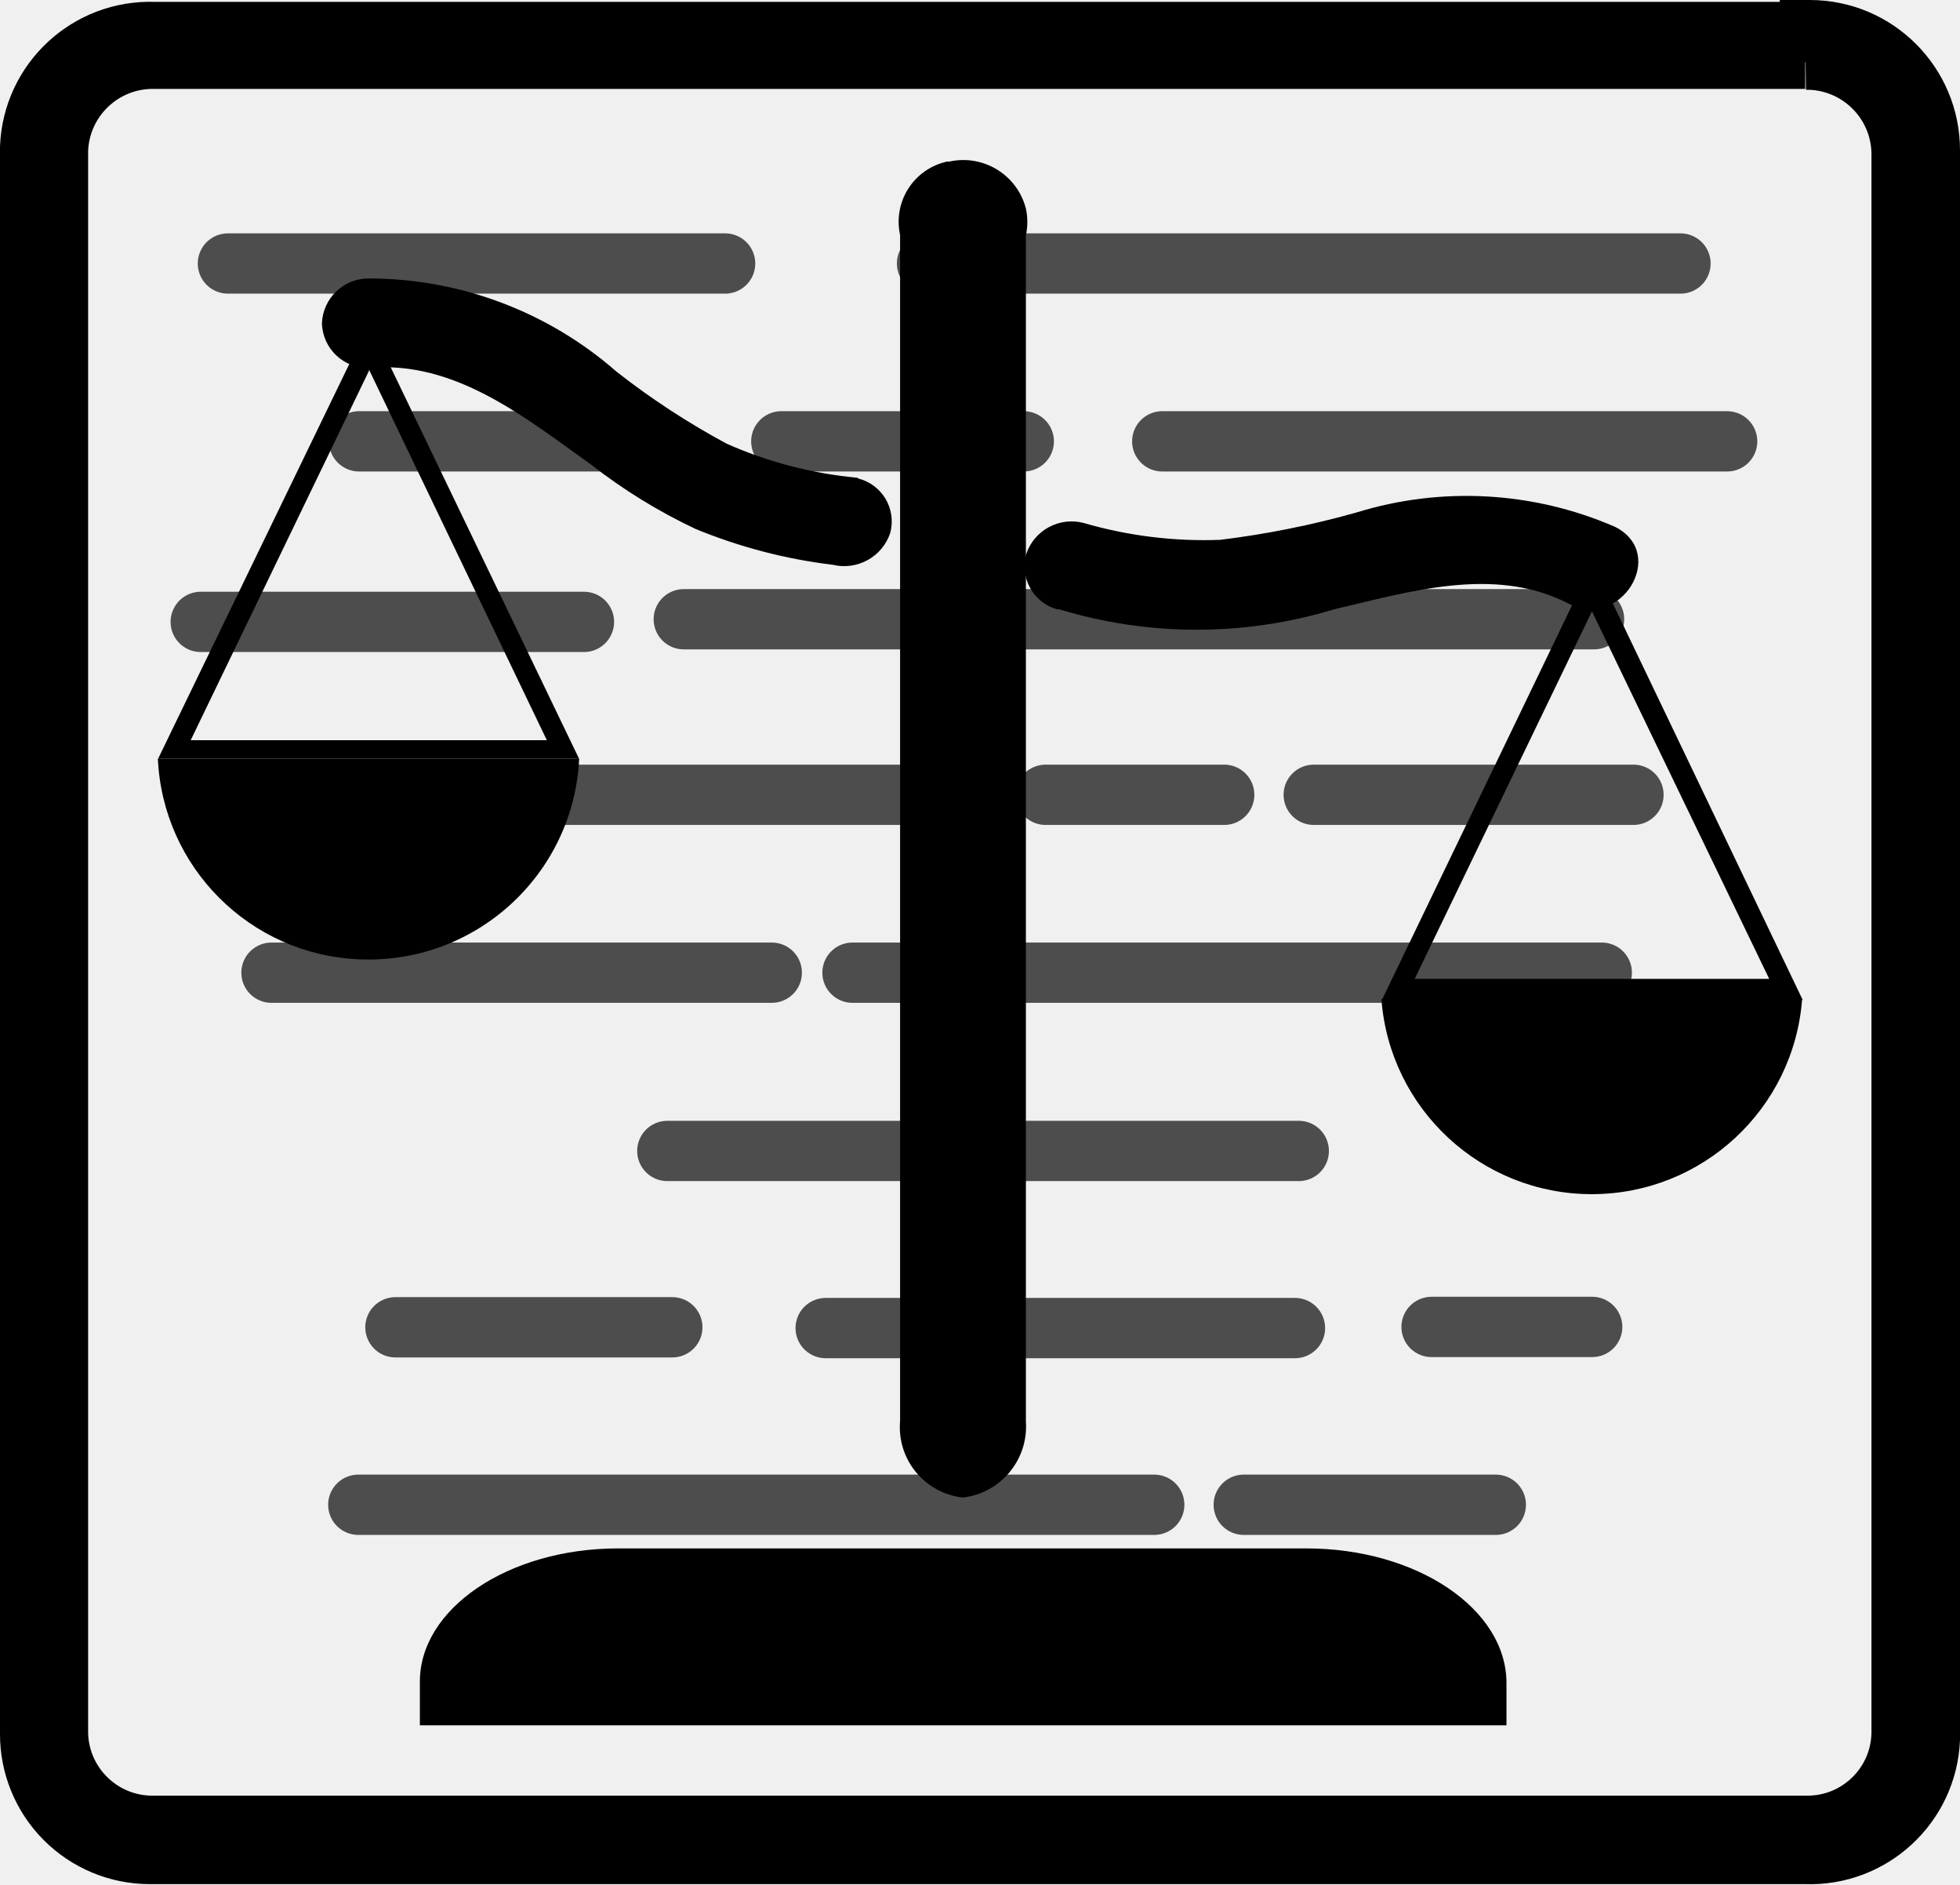
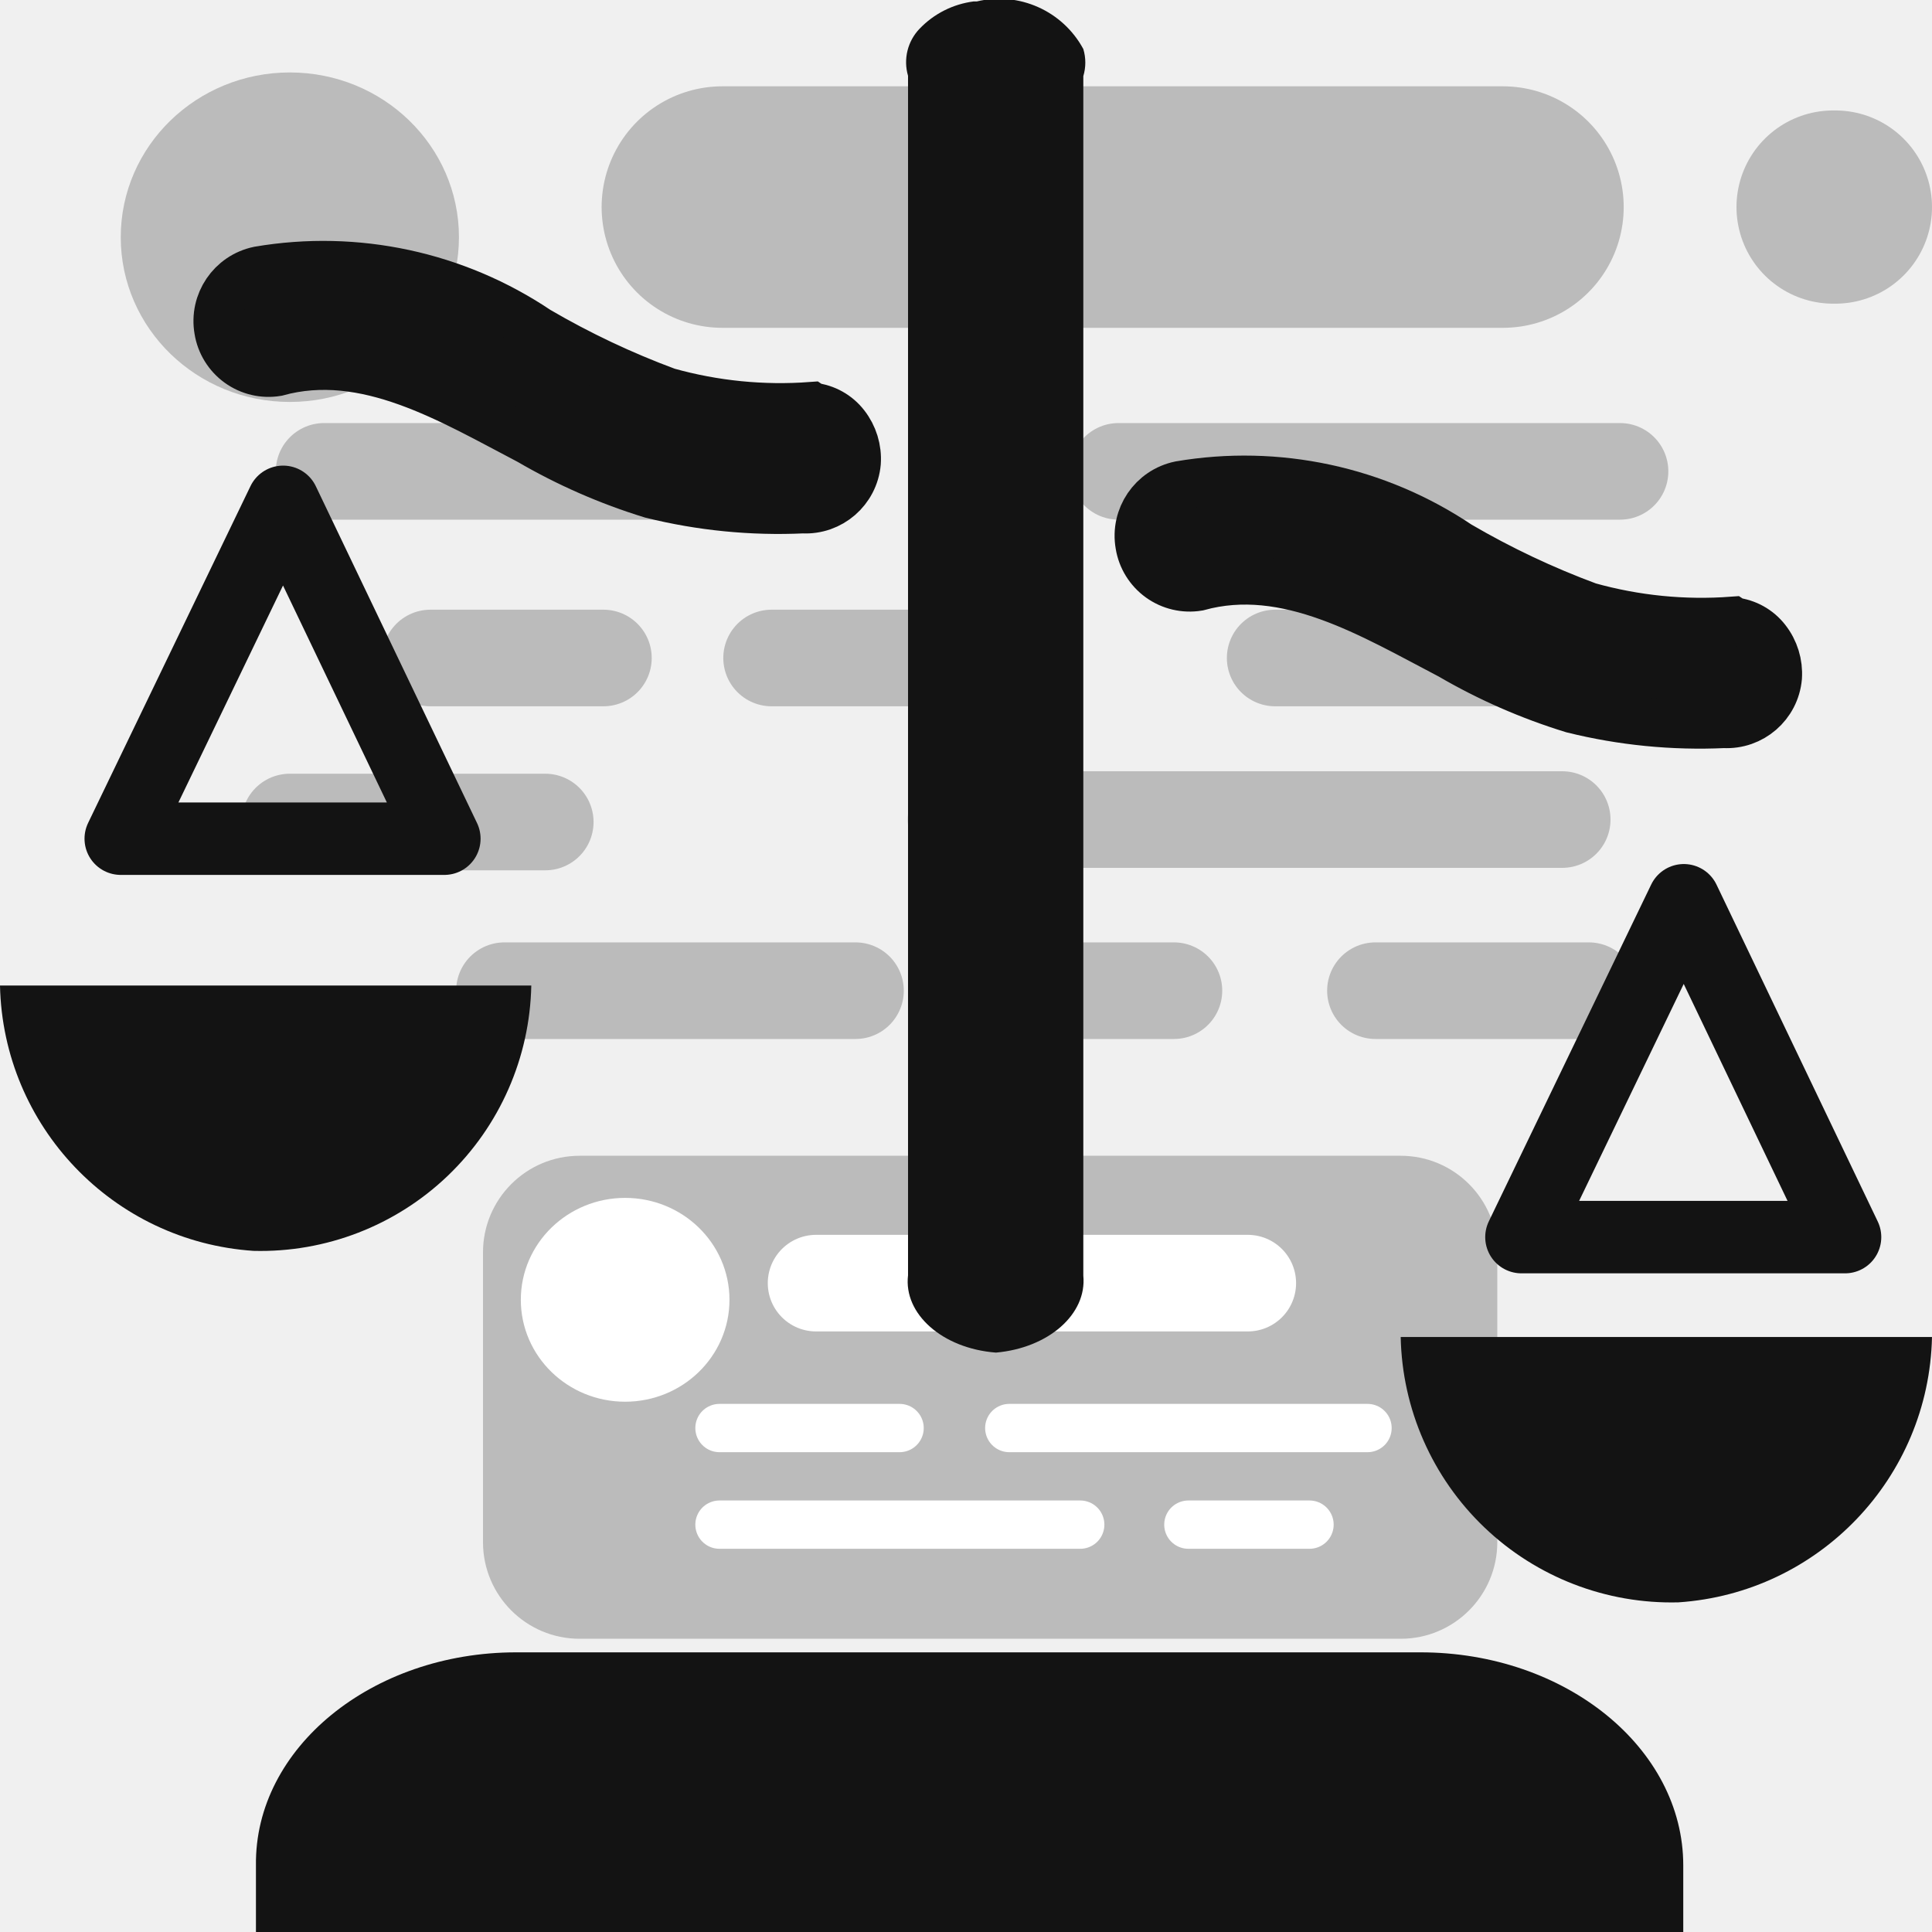
- <svg xmlns="http://www.w3.org/2000/svg" width="32.517" height="31.258" viewBox="0 0 32.517 31.258">
-   <g id="JusticeDiaD" transform="translate(-3571.5 -615.5)">
-     <line id="Linha_18" data-name="Linha 18" x2="8.249" transform="translate(3575.281 619.871)" fill="none" stroke="#4d4d4d" stroke-linecap="round" stroke-linejoin="round" stroke-width="1" />
-     <line id="Linha_19" data-name="Linha 19" x2="4.309" transform="translate(3577.457 622.821)" fill="none" stroke="#4d4d4d" stroke-linecap="round" stroke-linejoin="round" stroke-width="1" />
-     <line id="Linha_19-2" data-name="Linha 19-2" x2="4.023" transform="translate(3584.462 622.821)" fill="none" stroke="#4d4d4d" stroke-linecap="round" stroke-linejoin="round" stroke-width="1" />
-     <line id="Linha_19-3" data-name="Linha 19-3" x2="9.372" transform="translate(3590.782 622.821)" fill="none" stroke="#4d4d4d" stroke-linecap="round" stroke-linejoin="round" stroke-width="1" />
-     <line id="Linha_20" data-name="Linha 20" x2="15.102" transform="translate(3582.844 625.772)" fill="none" stroke="#4d4d4d" stroke-linecap="round" stroke-linejoin="round" stroke-width="1" />
-     <line id="Linha_20-2" data-name="Linha 20-2" x2="6.358" transform="translate(3574.83 625.816)" fill="none" stroke="#4d4d4d" stroke-linecap="round" stroke-linejoin="round" stroke-width="1" />
-     <line id="Linha_21" data-name="Linha 21" x2="8.757" transform="translate(3578.288 628.684)" fill="none" stroke="#4d4d4d" stroke-linecap="round" stroke-linejoin="round" stroke-width="1" />
-     <line id="Linha_21-2" data-name="Linha 21-2" x2="2.963" transform="translate(3588.847 628.684)" fill="none" stroke="#4d4d4d" stroke-linecap="round" stroke-linejoin="round" stroke-width="1" />
-     <line id="Linha_22" data-name="Linha 22" x2="8.3" transform="translate(3576.004 631.635)" fill="none" stroke="#4d4d4d" stroke-linecap="round" stroke-linejoin="round" stroke-width="1" />
-     <line id="Linha_22-2" data-name="Linha 22-2" x2="12.431" transform="translate(3585.643 631.635)" fill="none" stroke="#4d4d4d" stroke-linecap="round" stroke-linejoin="round" stroke-width="1" />
-     <line id="Linha_23" data-name="Linha 23" x2="10.476" transform="translate(3582.571 634.592)" fill="none" stroke="#4d4d4d" stroke-linecap="round" stroke-linejoin="round" stroke-width="1" />
-     <line id="Linha_24" data-name="Linha 24" x2="4.594" transform="translate(3578.06 637.517)" fill="none" stroke="#4d4d4d" stroke-linecap="round" stroke-linejoin="round" stroke-width="1" />
-     <line id="Linha_24-2" data-name="Linha 24-2" x2="7.786" transform="translate(3585.198 637.53)" fill="none" stroke="#4d4d4d" stroke-linecap="round" stroke-linejoin="round" stroke-width="1" />
-     <line id="Linha_24-3" data-name="Linha 24-3" x2="2.665" transform="translate(3595.25 637.511)" fill="none" stroke="#4d4d4d" stroke-linecap="round" stroke-linejoin="round" stroke-width="1" />
-     <line id="Linha_25" data-name="Linha 25" x2="13.205" transform="translate(3577.444 640.461)" fill="none" stroke="#4d4d4d" stroke-linecap="round" stroke-linejoin="round" stroke-width="1" />
-     <line id="Linha_25-2" data-name="Linha 25-2" x2="4.182" transform="translate(3592.134 640.461)" fill="none" stroke="#4d4d4d" stroke-linecap="round" stroke-linejoin="round" stroke-width="1" />
-     <line id="Linha_18-2" data-name="Linha 18-2" x2="12.5" transform="translate(3586.88 619.871)" fill="none" stroke="#4d4d4d" stroke-linecap="round" stroke-linejoin="round" stroke-width="1" />
-     <line id="Linha_21-3" data-name="Linha 21-3" x2="5.305" transform="translate(3593.295 628.684)" fill="none" stroke="#4d4d4d" stroke-linecap="round" stroke-linejoin="round" stroke-width="1" />
-     <g id="JusticeDiaD-2" data-name="JusticeDiaD" transform="translate(3574.119 618.158)">
-       <path id="Caminho_171" data-name="Caminho 171" d="M12.043,14.443A1.174,1.174,0,0,1,11,13.174V-6.5a1.022,1.022,0,0,1,.137-.771,1.022,1.022,0,0,1,.643-.447h.038a1.072,1.072,0,0,1,1.269.78,1.047,1.047,0,0,1,0,.444V13.181A1.187,1.187,0,0,1,12.043,14.443Z" transform="translate(1.314 7.74)" />
-       <path id="Caminho_173" data-name="Caminho 173" d="M14.85,2.916a7.849,7.849,0,0,0,4.556,0c1.231-.286,2.652-.73,3.883-.1.876.463,1.662-.825.78-1.269a6.187,6.187,0,0,0-4.3-.235,15.057,15.057,0,0,1-2.253.451,7.145,7.145,0,0,1-2.259-.279A.793.793,0,0,0,14.3,2a.742.742,0,0,0,.508.914h.032Z" transform="translate(0.106 4.534)" />
-       <path id="Caminho_174" data-name="Caminho 174" d="M4.784-1.344a6.935,6.935,0,0,1-2.17-.565A12.849,12.849,0,0,1,.792-3.1,6.244,6.244,0,0,0-3.32-4.65a.774.774,0,0,0-.78.742.761.761,0,0,0,.78.742c1.434-.127,2.6.831,3.687,1.605A9.144,9.144,0,0,0,2.1-.494,8.725,8.725,0,0,0,4.377.1.806.806,0,0,0,5.329-.43a.736.736,0,0,0-.076-.56A.736.736,0,0,0,4.8-1.331h0Z" transform="translate(6.822 6.611)" />
-       <path id="Caminho_175" data-name="Caminho 175" d="M-1.4,7.9a3.5,3.5,0,0,1-3.655,3.331A3.49,3.49,0,0,1-8.39,7.9Z" transform="translate(8.39 2.024)" />
-       <path id="Caminho_176" data-name="Caminho 176" d="M-4.884-2.723l2.951,6.149H-7.841L-4.884-2.7m0-.787L-8.38,3.73H-1.4L-4.884-3.51Z" transform="translate(8.386 6.194)" />
-       <path id="Caminho_177" data-name="Caminho 177" d="M30.58,14.19a3.5,3.5,0,0,1-6.98,0Z" transform="translate(-3.301 -0.275)" />
-       <path id="Caminho_178" data-name="Caminho 178" d="M27.081,3.547l2.957,6.13H24.156l2.957-6.13m0-.787-3.5,7.265h6.98Z" transform="translate(-3.305 3.903)" />
-       <path id="Caminho_179" data-name="Caminho 179" d="M1.747,28.55H13.168c1.827,0,3.319,1,3.319,2.234v.7H-1.54v-.7C-1.559,29.553-.074,28.55,1.747,28.55Z" transform="translate(5.887 -5.523)" />
+ <svg xmlns="http://www.w3.org/2000/svg" width="40" height="40" viewBox="0 0 40 40">
+   <g id="JusticeBlackDiaD" transform="translate(-3283 126)">
+     <g id="PostBlackDiaD" transform="translate(186 -0.071)">
+       <g id="CommentsCount" transform="translate(3114 -89.697)">
+         <ellipse id="Elipse_43" data-name="Elipse 43" cx="0.399" cy="0.384" rx="0.399" ry="0.384" stroke-width="0.5" stroke="#bbb" stroke-linecap="round" stroke-linejoin="round" fill="none" />
+         <ellipse id="Elipse_43-2" data-name="Elipse 43-2" cx="0.399" cy="0.384" rx="0.399" ry="0.384" transform="translate(3.525)" fill="none" stroke="#bbb" stroke-linecap="round" stroke-linejoin="round" stroke-width="0.5" />
+         <ellipse id="Elipse_43-3" data-name="Elipse 43-3" cx="0.399" cy="0.384" rx="0.399" ry="0.384" transform="translate(7.04)" fill="none" stroke="#bbb" stroke-linecap="round" stroke-linejoin="round" stroke-width="0.5" />
+       </g>
+       <g id="Content" transform="translate(3103 -116.17)">
+         <line id="Linha_18" data-name="Linha 18" x2="6.854" transform="translate(0.71)" fill="none" stroke="#bbb" stroke-linecap="round" stroke-linejoin="round" stroke-width="2" />
+         <line id="Linha_19" data-name="Linha 19" x2="3.581" transform="translate(2.912 3.864)" fill="none" stroke="#bbb" stroke-linecap="round" stroke-linejoin="round" stroke-width="2" />
+         <line id="Linha_19-2" data-name="Linha 19-2" x2="4.56" transform="translate(9.975 3.864)" fill="none" stroke="#bbb" stroke-linecap="round" stroke-linejoin="round" stroke-width="2" />
+         <line id="Linha_19-3" data-name="Linha 19-3" x2="7.78" transform="translate(20.401 3.864)" fill="none" stroke="#bbb" stroke-linecap="round" stroke-linejoin="round" stroke-width="2" />
+         <line id="Linha_20" data-name="Linha 20" x2="12.55" transform="translate(13.794 7.209)" fill="none" stroke="#bbb" stroke-linecap="round" stroke-linejoin="round" stroke-width="2" />
+         <line id="Linha_20-2" data-name="Linha 20-2" x2="5.289" transform="translate(0 7.26)" fill="none" stroke="#bbb" stroke-linecap="round" stroke-linejoin="round" stroke-width="2" />
+         <line id="Linha_21" data-name="Linha 21" x2="7.268" transform="translate(4.444 10.752)" fill="none" stroke="#bbb" stroke-linecap="round" stroke-linejoin="round" stroke-width="2" />
+         <line id="Linha_21-2" data-name="Linha 21-2" x2="2.46" transform="translate(15.845 10.752)" fill="none" stroke="#bbb" stroke-linecap="round" stroke-linejoin="round" stroke-width="2" />
+         <line id="Linha_18-2" data-name="Linha 18-2" x2="10.383" transform="translate(17.158)" fill="none" stroke="#bbb" stroke-linecap="round" stroke-linejoin="round" stroke-width="2" />
+         <line id="Linha_21-3" data-name="Linha 21-3" x2="4.417" transform="translate(22.477 10.752)" fill="none" stroke="#bbb" stroke-linecap="round" stroke-linejoin="round" stroke-width="2" />
+       </g>
+       <g id="Footer" transform="translate(3100 -123.929)">
+         <path id="Linha_17" data-name="Linha 17" d="M0,0H.048" transform="translate(34.952 2.287)" fill="none" stroke="#bbb" stroke-linecap="round" stroke-width="4" />
+         <ellipse id="Elipse_40" data-name="Elipse 40" cx="3.001" cy="2.911" rx="3.001" ry="2.911" stroke-width="1" stroke="#bbb" stroke-linecap="round" stroke-linejoin="round" fill="#bbb" />
+         <path id="Linha_17-2" data-name="Linha 17" d="M0,0H16.161" transform="translate(11.956 2.287)" fill="none" stroke="#bbb" stroke-linecap="round" stroke-width="5" />
+       </g>
+       <g id="Comments" transform="translate(3107 -102)">
+         <rect id="Retângulo_55" data-name="Retângulo 55" width="21" height="10" rx="2" fill="#bbb" />
+         <ellipse id="Elipse_40-2" data-name="Elipse 40" cx="1.66" cy="1.61" rx="1.66" ry="1.61" transform="translate(1.283 1.372)" fill="#fff" stroke="#fff" stroke-linecap="round" stroke-linejoin="round" stroke-width="1" />
+         <path id="Linha_17-3" data-name="Linha 17" d="M0,0H8.938" transform="translate(6.896 2.637)" fill="#fff" stroke="#fff" stroke-linecap="round" stroke-width="2" />
+         <path id="Linha_17-4" data-name="Linha 17" d="M0,0H3.729" transform="translate(4.896 5.637)" fill="#fff" stroke="#fff" stroke-linecap="round" stroke-width="1" />
+         <path id="Linha_17-5" data-name="Linha 17" d="M0,0H7.417" transform="translate(10.896 5.637)" fill="#fff" stroke="#fff" stroke-linecap="round" stroke-width="1" />
+         <path id="Linha_17-6" data-name="Linha 17" d="M0,0H7.469" transform="translate(4.896 7.637)" fill="#fff" stroke="#fff" stroke-linecap="round" stroke-width="1" />
+         <path id="Linha_17-7" data-name="Linha 17" d="M2.508,0H0" transform="translate(14.604 7.637)" fill="#fff" stroke="#fff" stroke-linecap="round" stroke-width="1" />
+       </g>
    </g>
-     <path id="Caminho_170" data-name="Caminho 170" d="M17.725-10.651a1.574,1.574,0,0,1,1.593,1.542V17.11a1.561,1.561,0,0,1-1.58,1.536H-9.668a1.567,1.567,0,0,1-1.6-1.529h0V-9.148a1.574,1.574,0,0,1,1.6-1.517H17.719m0-.444H-9.668A1.992,1.992,0,0,0-11.73-9.2v.07h0V17.122a1.986,1.986,0,0,0,.579,1.408,1.986,1.986,0,0,0,1.407.584H17.725a1.992,1.992,0,0,0,2.062-1.9v-.089h0V-9.148A1.992,1.992,0,0,0,17.8-11.14h-.076Z" transform="translate(3583.73 627.14)" stroke="#000" stroke-width="1" />
+     <g id="Balance" transform="translate(95 -71.979)">
+       <path id="Caminho_171" data-name="Caminho 171" d="M12.834,20.265c-1.107-.084-1.916-.8-1.82-1.6V-6.17a1,1,0,0,1,.239-.974,1.879,1.879,0,0,1,1.118-.565h.066a1.981,1.981,0,0,1,2.206.985.97.97,0,0,1,0,.561V18.671C14.721,19.468,13.925,20.169,12.834,20.265Z" transform="translate(3195.786 -46.282)" fill="#131313" />
+       <path id="Caminho_174" data-name="Caminho 174" d="M11.813,4.754a8.675,8.675,0,0,1-2.886-.812A17.023,17.023,0,0,1,6.506,2.226,7.952,7.952,0,0,0,1.038,0,1.069,1.069,0,0,0,0,1.068,1.051,1.051,0,0,0,1.038,2.135c1.907-.182,3.46,1.2,4.9,2.308a12.04,12.04,0,0,0,2.3,1.533,10.908,10.908,0,0,0,3.029.849,1.061,1.061,0,0,0,1.266-.757,1.134,1.134,0,0,0-.1-.805.991.991,0,0,0-.6-.49h0Z" transform="matrix(0.985, -0.174, 0.174, 0.985, 3192.336, -48.24)" fill="#131313" stroke="#131313" stroke-width="1" />
+       <path id="Caminho_175" data-name="Caminho 175" d="M2.61,7.9a5.608,5.608,0,0,1-5.75,5.494A5.627,5.627,0,0,1-8.39,7.9Z" transform="translate(3196.39 -41.517)" fill="#131313" />
+       <path id="Caminho_179" data-name="Caminho 179" d="M3.848,28.55H22.571c3,0,5.44,1.98,5.44,4.411V34.34H-1.54V32.961C-1.571,30.53.863,28.55,3.848,28.55Z" transform="translate(3194.839 -48.361)" fill="#131313" />
+       <path id="Caminho_178" data-name="Caminho 178" d="M26.972,2.76,23.61,9.734h6.7Z" transform="translate(3166.89 -46.391)" fill="none" stroke="#131313" stroke-linejoin="round" stroke-width="1.5" />
+       <path id="Caminho_174-2" data-name="Caminho 174" d="M11.813,4.754a8.675,8.675,0,0,1-2.886-.812A17.023,17.023,0,0,1,6.506,2.226,7.952,7.952,0,0,0,1.038,0,1.069,1.069,0,0,0,0,1.068,1.051,1.051,0,0,0,1.038,2.135c1.907-.182,3.46,1.2,4.9,2.308a12.04,12.04,0,0,0,2.3,1.533,10.908,10.908,0,0,0,3.029.849,1.061,1.061,0,0,0,1.266-.757,1.134,1.134,0,0,0-.1-.805.991.991,0,0,0-.6-.49h0Z" transform="matrix(0.985, -0.174, 0.174, 0.985, 3211.407, -43.795)" fill="#131313" stroke="#131313" stroke-width="1" />
+       <path id="Caminho_175-2" data-name="Caminho 175" d="M-8.39,7.9a5.608,5.608,0,0,0,5.75,5.494A5.627,5.627,0,0,0,2.61,7.9Z" transform="translate(3225.39 -34.24)" fill="#131313" />
+       <path id="Caminho_178-2" data-name="Caminho 178" d="M26.972,2.76,23.61,9.734h6.7Z" transform="translate(3195.89 -38.142)" fill="none" stroke="#131313" stroke-linejoin="round" stroke-width="1.5" />
+     </g>
  </g>
</svg>
